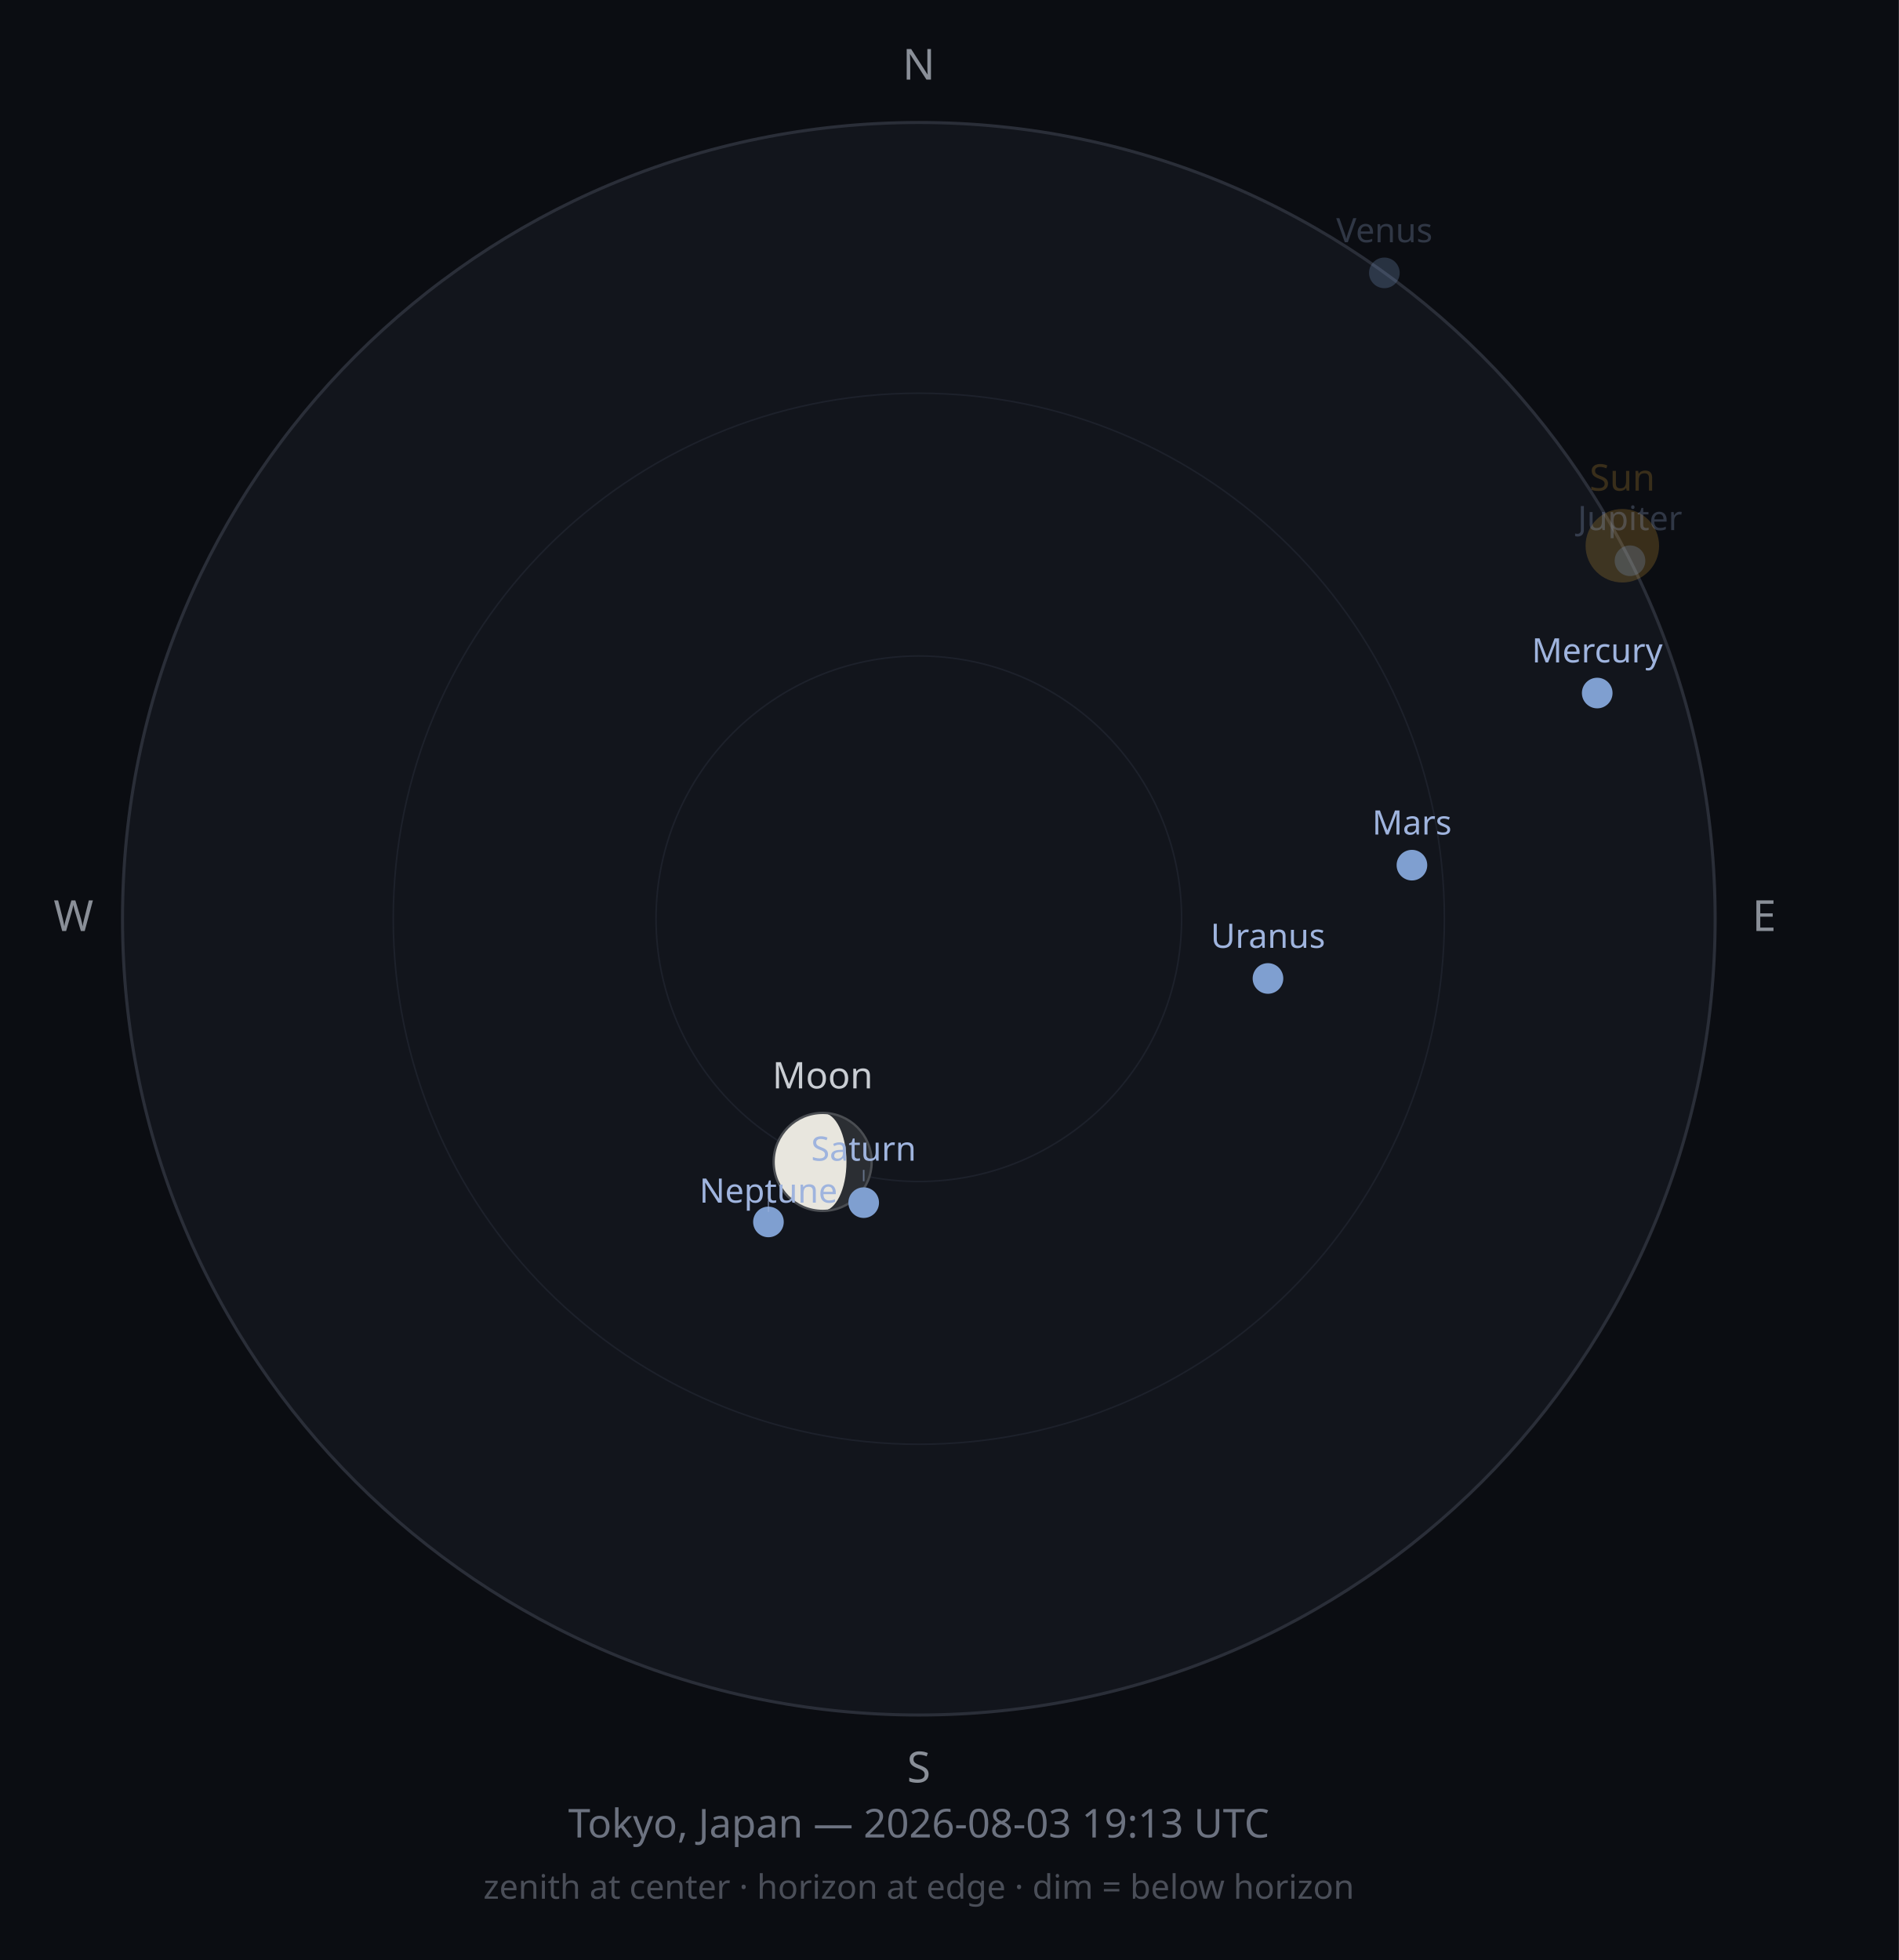
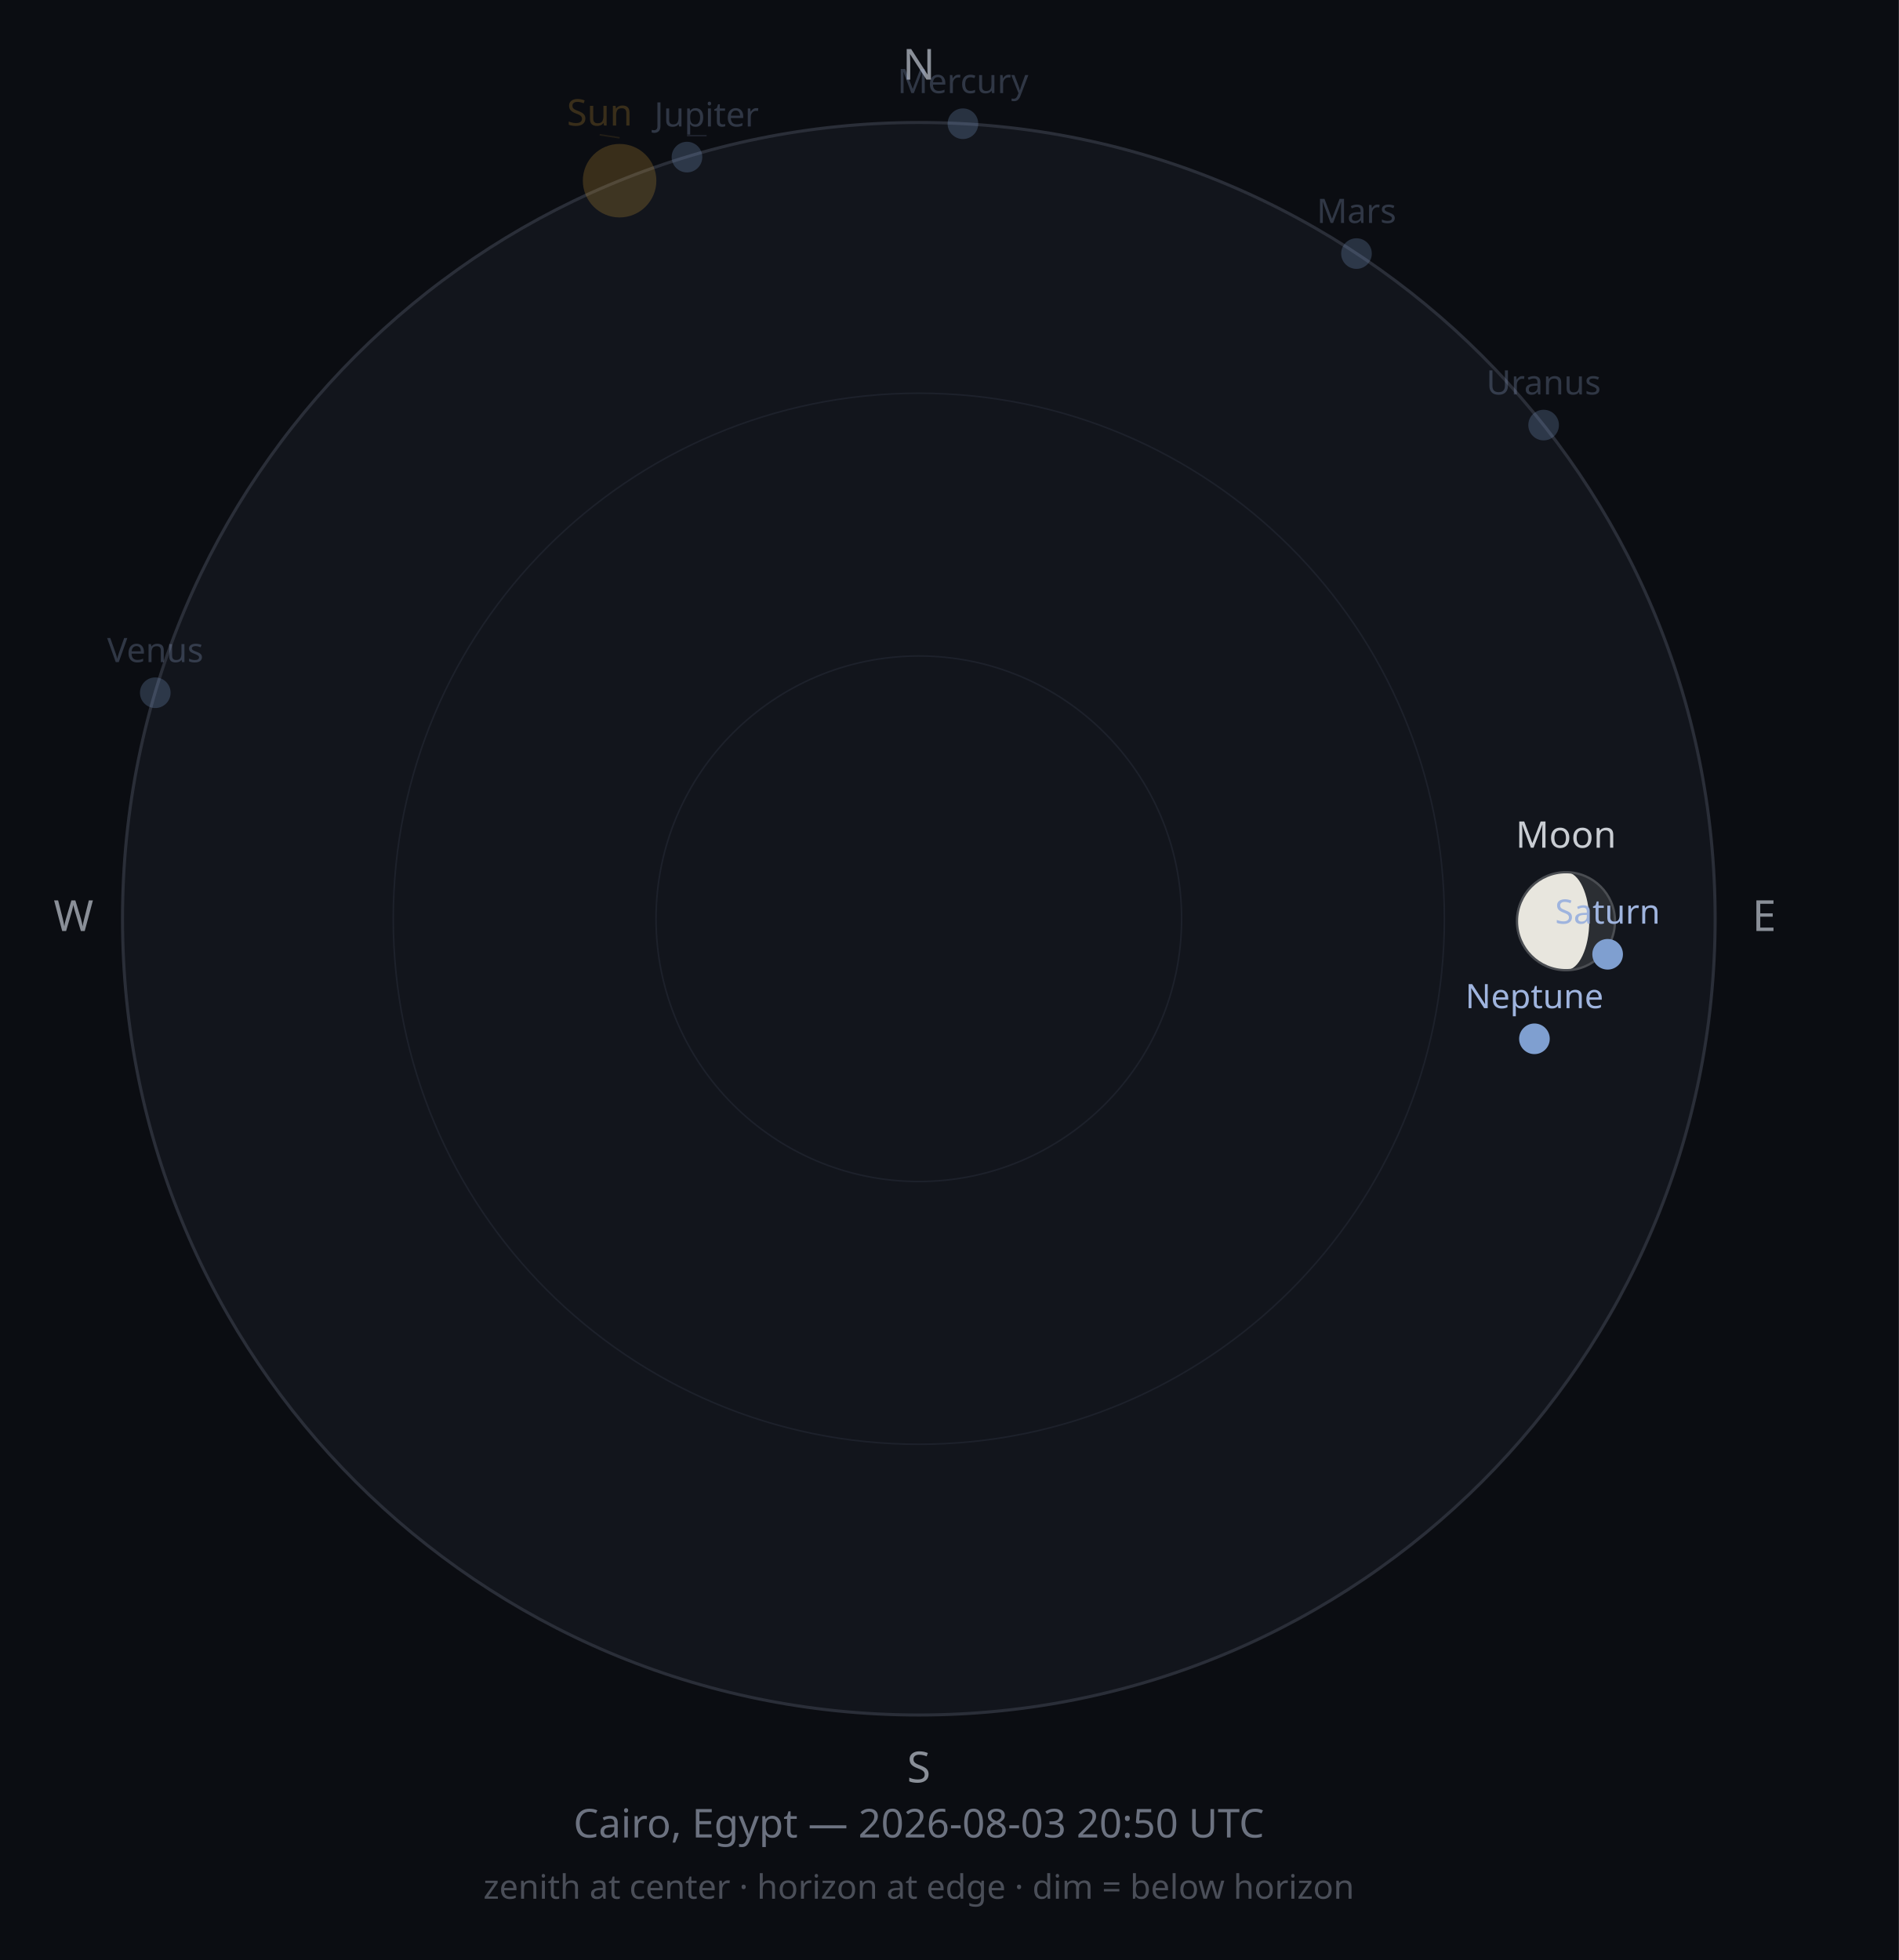
<svg xmlns="http://www.w3.org/2000/svg" width="620" height="640" viewBox="0 0 620 640">
  <rect width="620" height="640" fill="#0B0D12" />
  <circle cx="300" cy="300" r="260" fill="#12151C" stroke="#2A2E38" stroke-width="1" />
  <circle cx="300" cy="300" r="171.6" fill="none" stroke="#1D212B" stroke-width="0.5" />
  <circle cx="300" cy="300" r="85.8" fill="none" stroke="#1D212B" stroke-width="0.5" />
  <text x="300" y="26" font-size="14" fill="#8A8F98" text-anchor="middle" font-family="sans-serif">N</text>
  <text x="576" y="304" font-size="14" fill="#8A8F98" text-anchor="middle" font-family="sans-serif">E</text>
  <text x="300" y="582" font-size="14" fill="#8A8F98" text-anchor="middle" font-family="sans-serif">S</text>
  <text x="24" y="304" font-size="14" fill="#8A8F98" text-anchor="middle" font-family="sans-serif">W</text>
-   <circle cx="529.7" cy="178.2" r="12" fill="#F2B33D" opacity="0.2" />
-   <text x="529.7" y="160.2" font-size="12" fill="#F2B33D" opacity="0.2" text-anchor="middle" font-family="sans-serif">Sun</text>
+   <circle cx="202.3" cy="59.0" r="12" fill="#F2B33D" opacity="0.2" />
+   <line x1="202.3" y1="45.0" x2="195.8" y2="44.0" stroke="#F2B33D" stroke-width="0.5" opacity="0.10" />
+   <text x="195.8" y="41.0" font-size="12" fill="#F2B33D" opacity="0.2" text-anchor="middle" font-family="sans-serif">Sun</text>
  <g opacity="1">
-     <circle cx="268.6" cy="379.4" r="16" fill="#2B2E33" />
-     <path d="M268.583,363.401 A16,16 0 0,0 268.583,395.401 A7.791,16 0 0,0 268.583,363.401 Z" fill="#E8E6DE" />
-     <circle cx="268.6" cy="379.4" r="16" fill="none" stroke="#4A4D52" stroke-width="0.75" />
+     <circle cx="511.3" cy="300.8" r="16" fill="#2B2E33" />
+     <path d="M511.314,284.775 A16,16 0 0,0 511.314,316.775 A7.587,16 0 0,0 511.314,284.775 Z" fill="#E8E6DE" />
+     <circle cx="511.3" cy="300.8" r="16" fill="none" stroke="#4A4D52" stroke-width="0.75" />
  </g>
-   <text x="268.6" y="355.4" font-size="12" fill="#C9CDD3" opacity="1" text-anchor="middle" font-family="sans-serif">Moon</text>
-   <circle cx="521.5" cy="226.3" r="5" fill="#7F9FD0" opacity="1" />
-   <text x="521.5" y="216.3" font-size="11" fill="#9FB4DE" opacity="1" text-anchor="middle" font-family="sans-serif">Mercury</text>
-   <circle cx="452.0" cy="89.1" r="5" fill="#7F9FD0" opacity="0.25" />
-   <text x="452.0" y="79.1" font-size="11" fill="#9FB4DE" opacity="0.25" text-anchor="middle" font-family="sans-serif">Venus</text>
-   <circle cx="461.0" cy="282.5" r="5" fill="#7F9FD0" opacity="1" />
-   <text x="461.0" y="272.5" font-size="11" fill="#9FB4DE" opacity="1" text-anchor="middle" font-family="sans-serif">Mars</text>
-   <circle cx="532.2" cy="183.1" r="5" fill="#7F9FD0" opacity="0.25" />
-   <text x="532.2" y="173.1" font-size="11" fill="#9FB4DE" opacity="0.25" text-anchor="middle" font-family="sans-serif">Jupiter</text>
-   <circle cx="282.0" cy="392.7" r="5" fill="#7F9FD0" opacity="1" />
-   <line x1="282.0" y1="385.7" x2="282.0" y2="382.0" stroke="#9FB4DE" stroke-width="0.5" opacity="0.50" />
-   <text x="282.0" y="379.0" font-size="11" fill="#9FB4DE" opacity="1" text-anchor="middle" font-family="sans-serif">Saturn</text>
-   <circle cx="414.0" cy="319.5" r="5" fill="#7F9FD0" opacity="1" />
-   <text x="414.0" y="309.5" font-size="11" fill="#9FB4DE" opacity="1" text-anchor="middle" font-family="sans-serif">Uranus</text>
-   <circle cx="250.9" cy="399.0" r="5" fill="#7F9FD0" opacity="1" />
-   <line x1="250.9" y1="392.0" x2="250.9" y2="395.7" stroke="#9FB4DE" stroke-width="0.5" opacity="0.50" />
-   <text x="250.9" y="392.7" font-size="11" fill="#9FB4DE" opacity="1" text-anchor="middle" font-family="sans-serif">Neptune</text>
-   <text x="300" y="600" font-size="13" fill="#6C7280" text-anchor="middle" font-family="sans-serif">Tokyo, Japan — 2026-08-03 19:13 UTC</text>
+   <text x="511.3" y="276.8" font-size="12" fill="#C9CDD3" opacity="1" text-anchor="middle" font-family="sans-serif">Moon</text>
+   <circle cx="314.4" cy="40.4" r="5" fill="#7F9FD0" opacity="0.25" />
+   <text x="314.4" y="30.4" font-size="11" fill="#9FB4DE" opacity="0.25" text-anchor="middle" font-family="sans-serif">Mercury</text>
+   <circle cx="50.7" cy="226.2" r="5" fill="#7F9FD0" opacity="0.25" />
+   <text x="50.7" y="216.2" font-size="11" fill="#9FB4DE" opacity="0.25" text-anchor="middle" font-family="sans-serif">Venus</text>
+   <circle cx="442.9" cy="82.8" r="5" fill="#7F9FD0" opacity="0.25" />
+   <text x="442.9" y="72.8" font-size="11" fill="#9FB4DE" opacity="0.25" text-anchor="middle" font-family="sans-serif">Mars</text>
+   <circle cx="224.3" cy="51.3" r="5" fill="#7F9FD0" opacity="0.25" />
+   <line x1="224.3" y1="44.3" x2="230.7" y2="44.3" stroke="#9FB4DE" stroke-width="0.5" opacity="0.13" />
+   <text x="230.7" y="41.3" font-size="11" fill="#9FB4DE" opacity="0.25" text-anchor="middle" font-family="sans-serif">Jupiter</text>
+   <circle cx="524.9" cy="311.6" r="5" fill="#7F9FD0" opacity="1" />
+   <text x="524.9" y="301.6" font-size="11" fill="#9FB4DE" opacity="1" text-anchor="middle" font-family="sans-serif">Saturn</text>
+   <circle cx="504.0" cy="138.8" r="5" fill="#7F9FD0" opacity="0.25" />
+   <text x="504.0" y="128.8" font-size="11" fill="#9FB4DE" opacity="0.25" text-anchor="middle" font-family="sans-serif">Uranus</text>
+   <circle cx="501.0" cy="339.2" r="5" fill="#7F9FD0" opacity="1" />
+   <text x="501.0" y="329.2" font-size="11" fill="#9FB4DE" opacity="1" text-anchor="middle" font-family="sans-serif">Neptune</text>
+   <text x="300" y="600" font-size="13" fill="#6C7280" text-anchor="middle" font-family="sans-serif">Cairo, Egypt — 2026-08-03 20:50 UTC</text>
  <text x="300" y="620" font-size="11" fill="#4A4E58" text-anchor="middle" font-family="sans-serif">zenith at center · horizon at edge · dim = below horizon</text>
</svg>
